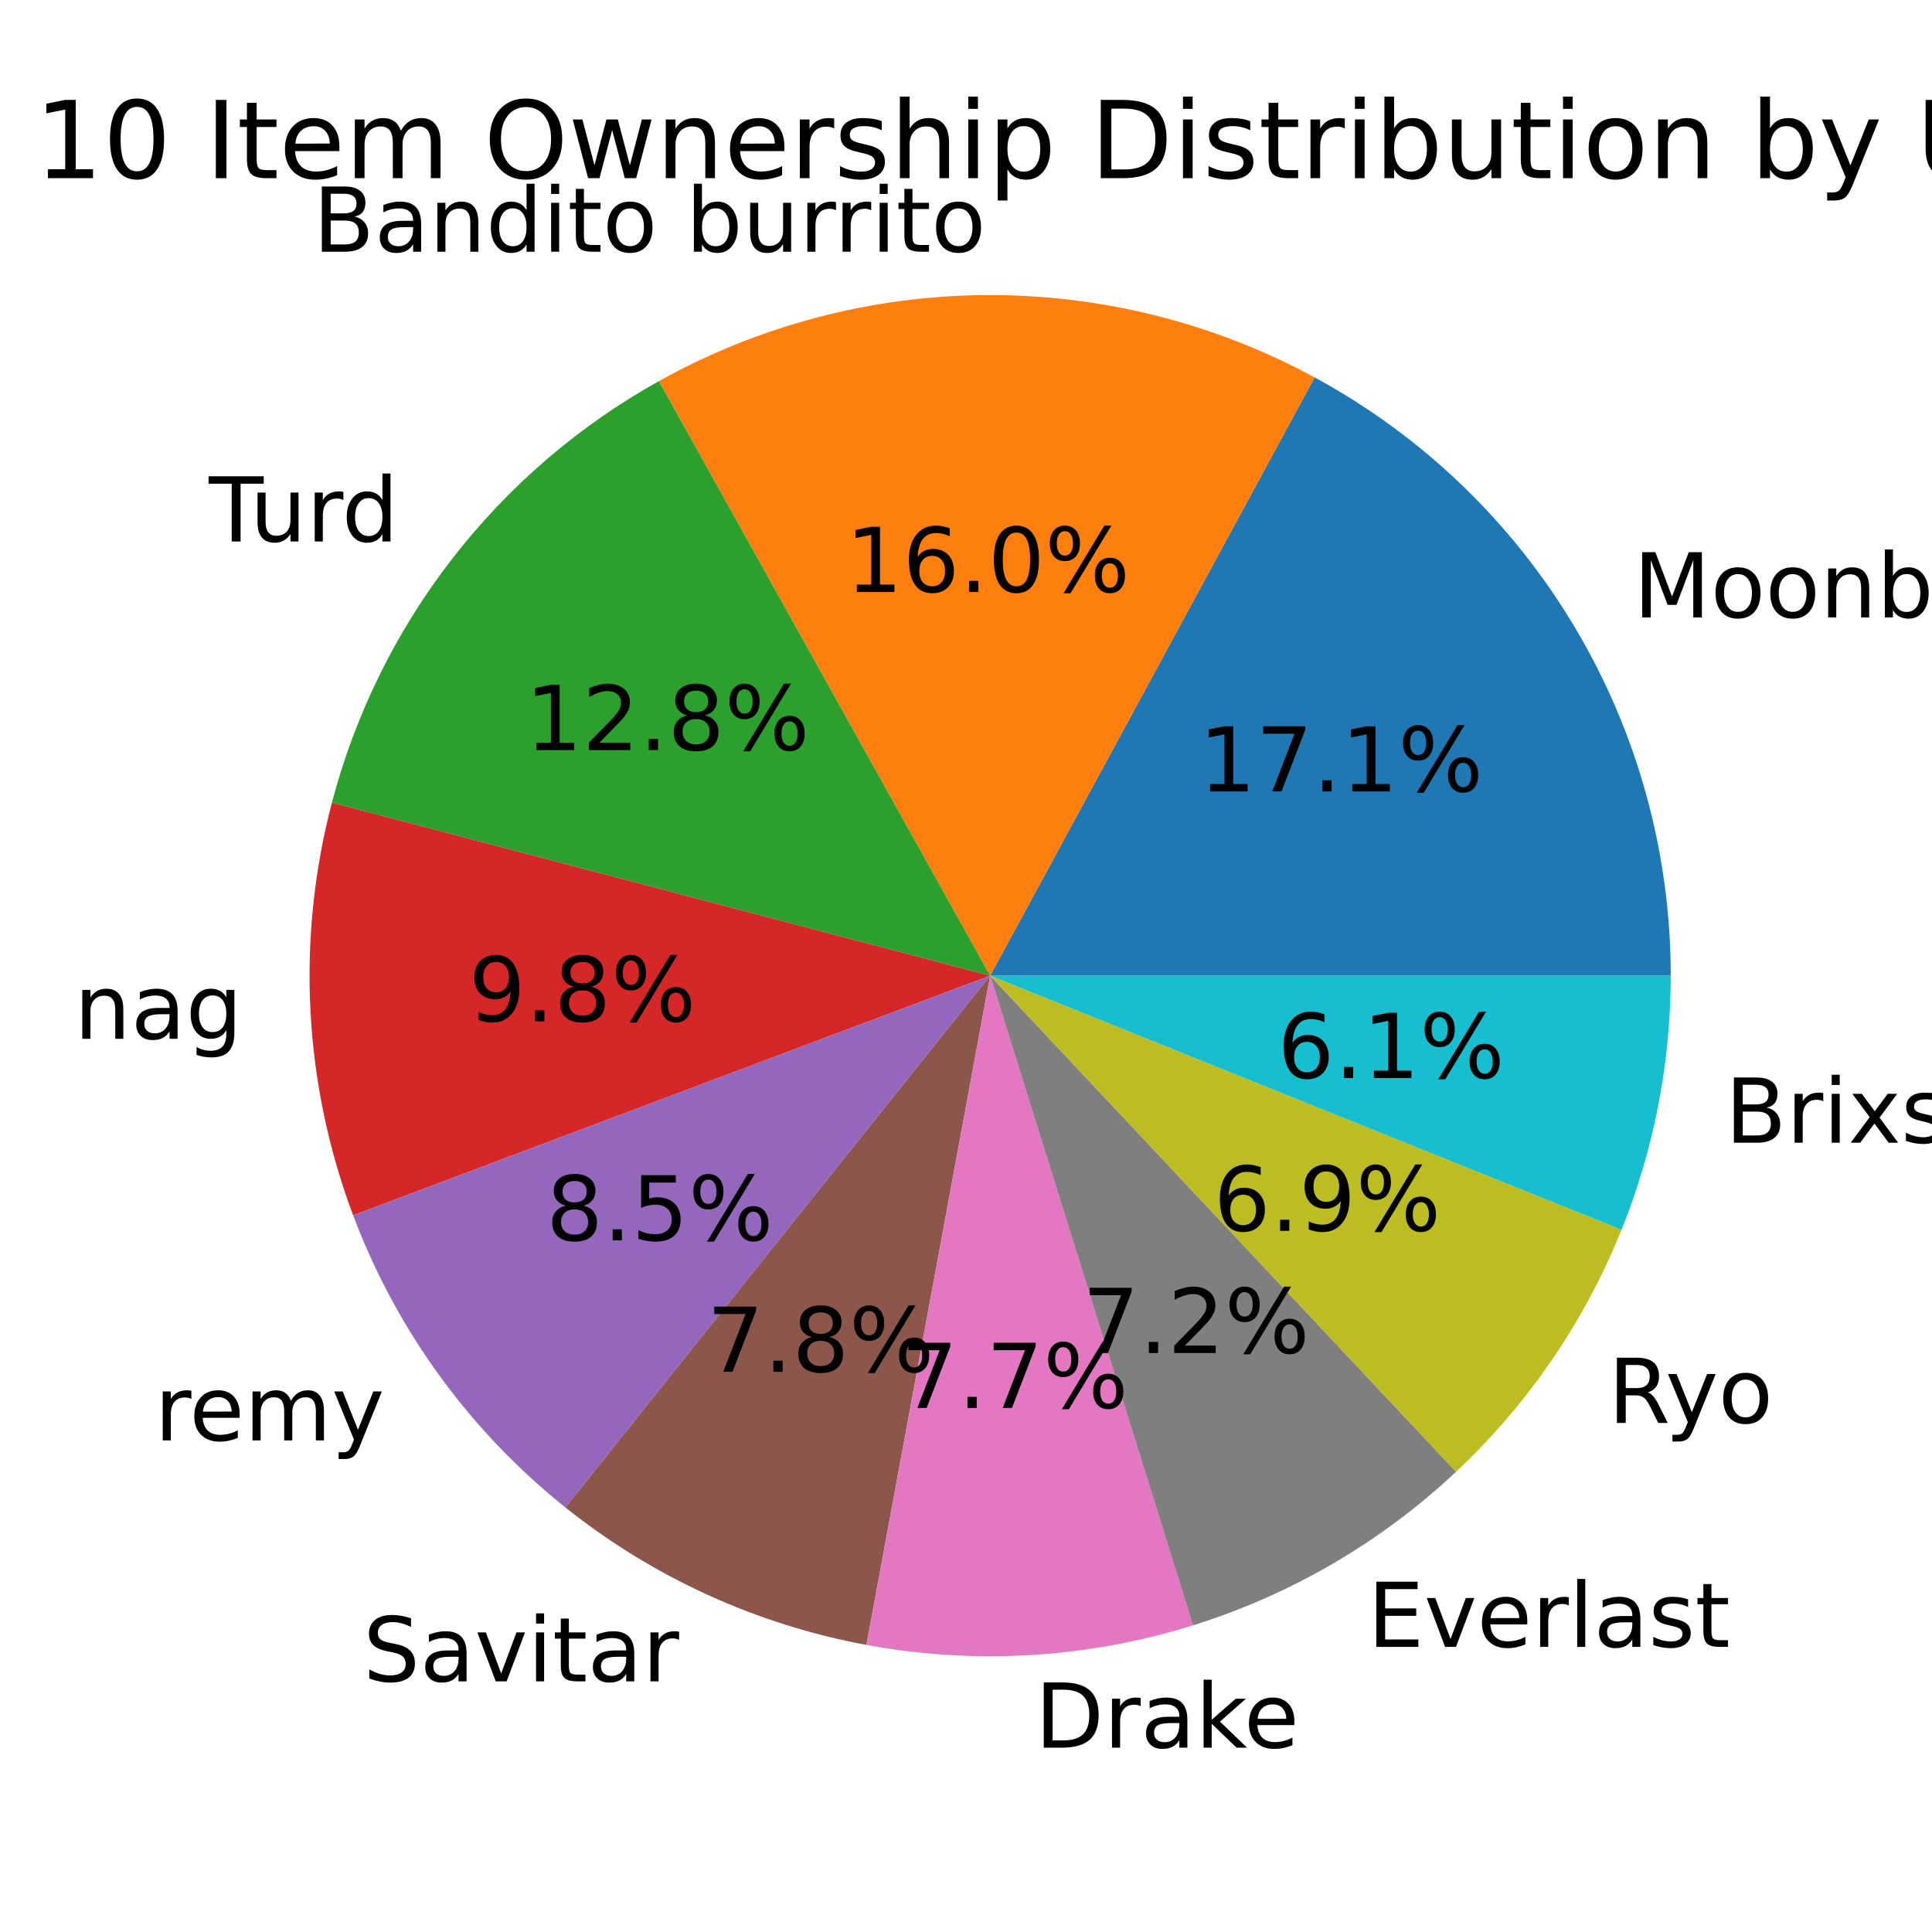
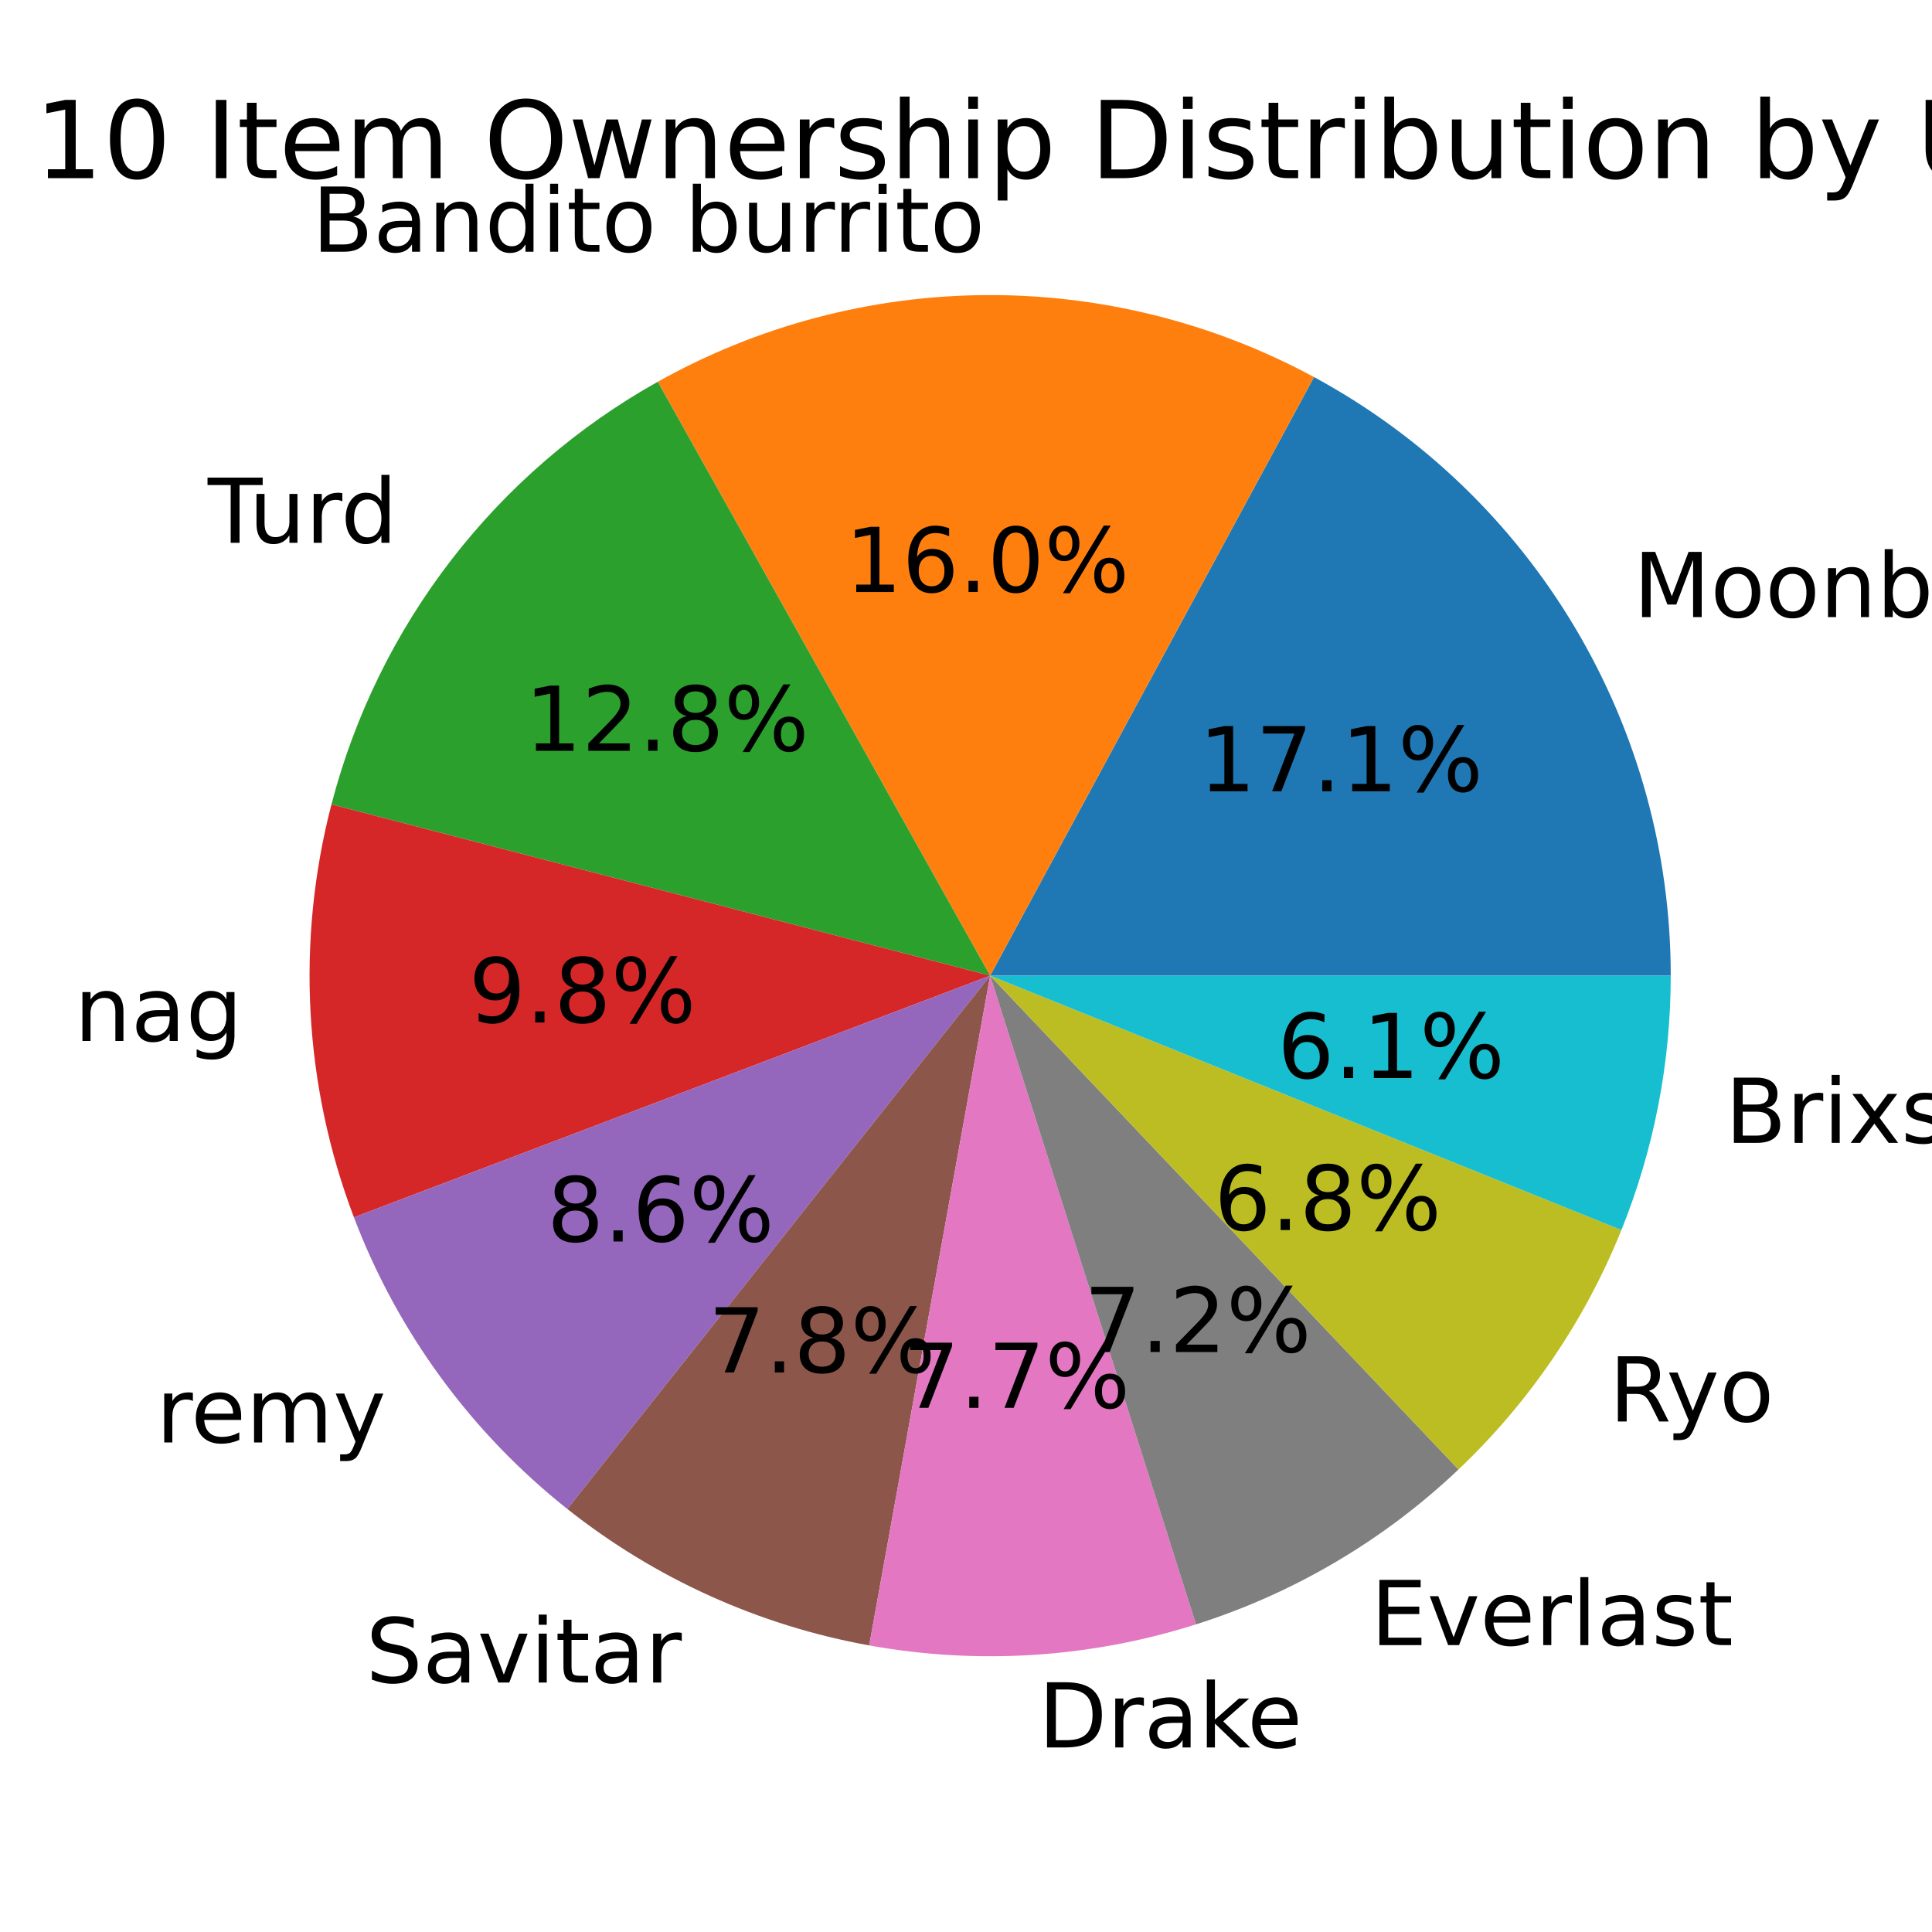
<svg xmlns="http://www.w3.org/2000/svg" xmlns:xlink="http://www.w3.org/1999/xlink" width="216pt" height="216pt" viewBox="0 0 216 216" version="1.1">
  <defs>
    <style type="text/css">*{stroke-linejoin: round; stroke-linecap: butt}</style>
  </defs>
  <g id="figure_1">
    <g id="patch_1">
      <path d="M 0 216  L 216 216  L 216 0  L 0 0  z " style="fill: #ffffff" />
    </g>
    <g id="axes_1">
      <g id="patch_2">
-         <path d="M 186.791 109.08  C 186.791 95.38 183.091 81.932 176.084 70.16  C 169.076 58.388 159.018 48.724 146.976 42.193  L 110.7 109.08  z " style="fill: #1f77b4" />
+         <path d="M 186.791 109.08  C 186.791 95.368 183.084 81.907 176.065 70.128  C 169.045 58.348 158.97 48.683 146.91 42.157  L 110.7 109.08  z " style="fill: #1f77b4" />
      </g>
      <g id="patch_3">
-         <path d="M 146.976 42.193  C 135.71 36.083 123.081 32.917 110.265 32.99  C 97.45 33.064 84.858 36.373 73.663 42.611  L 110.7 109.08  z " style="fill: #ff7f0e" />
+         <path d="M 146.91 42.157  C 135.628 36.053 122.984 32.899 110.156 32.991  C 97.329 33.083 84.731 36.417 73.537 42.682  L 110.7 109.08  z " style="fill: #ff7f0e" />
      </g>
      <g id="patch_4">
-         <path d="M 73.663 42.611  C 64.71 47.6 56.858 54.346 50.576 62.443  C 44.295 70.541 39.714 79.825 37.109 89.736  L 110.7 109.08  z " style="fill: #2ca02c" />
+         <path d="M 73.537 42.682  C 64.586 47.692 56.74 54.46 50.471 62.579  C 44.203 70.698 39.64 80.002 37.058 89.93  L 110.7 109.08  z " style="fill: #2ca02c" />
      </g>
      <g id="patch_5">
-         <path d="M 37.109 89.736  C 35.116 97.318 34.307 105.161 34.71 112.99  C 35.112 120.818 36.723 128.538 39.483 135.875  L 110.7 109.08  z " style="fill: #d62728" />
+         <path d="M 37.058 89.93  C 35.084 97.523 34.295 105.376 34.721 113.211  C 35.147 121.045 36.782 128.767 39.569 136.101  L 110.7 109.08  z " style="fill: #d62728" />
      </g>
      <g id="patch_6">
-         <path d="M 39.483 135.875  C 41.884 142.257 45.133 148.288 49.141 153.805  C 53.15 159.322 57.881 164.275 63.21 168.532  L 110.7 109.08  z " style="fill: #9467bd" />
+         <path d="M 39.569 136.101  C 41.993 142.482 45.264 148.508 49.295 154.016  C 53.326 159.524 58.08 164.465 63.428 168.706  L 110.7 109.08  z " style="fill: #9467bd" />
      </g>
      <g id="patch_7">
-         <path d="M 63.21 168.532  C 68.083 172.425 73.417 175.704 79.091 178.295  C 84.765 180.886 90.736 182.77 96.869 183.903  L 110.7 109.08  z " style="fill: #8c564b" />
+         <path d="M 63.428 168.706  C 68.321 172.584 73.672 175.846 79.361 178.417  C 85.05 180.989 91.034 182.85 97.178 183.96  L 110.7 109.08  z " style="fill: #8c564b" />
      </g>
      <g id="patch_8">
-         <path d="M 96.869 183.903  C 102.931 185.024 109.107 185.404 115.261 185.034  C 121.415 184.665 127.501 183.549 133.385 181.711  L 110.7 109.08  z " style="fill: #e377c2" />
+         <path d="M 97.178 183.96  C 103.25 185.056 109.433 185.41 115.591 185.014  C 121.748 184.617 127.835 183.473 133.716 181.606  L 110.7 109.08  z " style="fill: #e377c2" />
      </g>
      <g id="patch_9">
-         <path d="M 133.385 181.711  C 138.853 180.003 144.111 177.683 149.059 174.795  C 154.006 171.907 158.612 168.469 162.788 164.548  L 110.7 109.08  z " style="fill: #7f7f7f" />
+         <path d="M 133.716 181.606  C 139.182 179.872 144.433 177.525 149.372 174.611  C 154.31 171.697 158.903 168.234 163.063 164.288  L 110.7 109.08  z " style="fill: #7f7f7f" />
      </g>
      <g id="patch_10">
-         <path d="M 162.788 164.548  C 166.805 160.776 170.4 156.578 173.511 152.029  C 176.621 147.48 179.229 142.607 181.286 137.495  L 110.7 109.08  z " style="fill: #bcbd22" />
+         <path d="M 163.063 164.288  C 167.012 160.542 170.548 156.384 173.61 151.884  C 176.672 147.383 179.242 142.568 181.276 137.519  L 110.7 109.08  z " style="fill: #bcbd22" />
      </g>
      <g id="patch_11">
-         <path d="M 181.286 137.495  C 183.1 132.989 184.478 128.32 185.402 123.551  C 186.326 118.783 186.791 113.937 186.791 109.08  L 110.7 109.08  z " style="fill: #17becf" />
+         <path d="M 181.276 137.519  C 183.093 133.01 184.474 128.337 185.4 123.564  C 186.325 118.792 186.791 113.942 186.791 109.08  L 110.7 109.08  z " style="fill: #17becf" />
      </g>
      <g id="matplotlib.axis_1" />
      <g id="matplotlib.axis_2" />
      <g id="text_1">
-         <g transform="translate(182.6221 69.02702) scale(0.1 -0.1)">
+         <g transform="translate(182.6012 68.99189) scale(0.1 -0.1)">
          <defs>
            <path id="DejaVuSans-4d" d="M 628 4666  L 1569 4666  L 2759 1491  L 3956 4666  L 4897 4666  L 4897 0  L 4281 0  L 4281 4097  L 3078 897  L 2444 897  L 1241 4097  L 1241 0  L 628 0  L 628 4666  z " transform="scale(0.015625)" />
            <path id="DejaVuSans-6f" d="M 1959 3097  Q 1497 3097 1228 2736  Q 959 2375 959 1747  Q 959 1119 1226 758  Q 1494 397 1959 397  Q 2419 397 2687 759  Q 2956 1122 2956 1747  Q 2956 2369 2687 2733  Q 2419 3097 1959 3097  z M 1959 3584  Q 2709 3584 3137 3096  Q 3566 2609 3566 1747  Q 3566 888 3137 398  Q 2709 -91 1959 -91  Q 1206 -91 779 398  Q 353 888 353 1747  Q 353 2609 779 3096  Q 1206 3584 1959 3584  z " transform="scale(0.015625)" />
            <path id="DejaVuSans-6e" d="M 3513 2113  L 3513 0  L 2938 0  L 2938 2094  Q 2938 2591 2744 2837  Q 2550 3084 2163 3084  Q 1697 3084 1428 2787  Q 1159 2491 1159 1978  L 1159 0  L 581 0  L 581 3500  L 1159 3500  L 1159 2956  Q 1366 3272 1645 3428  Q 1925 3584 2291 3584  Q 2894 3584 3203 3211  Q 3513 2838 3513 2113  z " transform="scale(0.015625)" />
            <path id="DejaVuSans-62" d="M 3116 1747  Q 3116 2381 2855 2742  Q 2594 3103 2138 3103  Q 1681 3103 1420 2742  Q 1159 2381 1159 1747  Q 1159 1113 1420 752  Q 1681 391 2138 391  Q 2594 391 2855 752  Q 3116 1113 3116 1747  z M 1159 2969  Q 1341 3281 1617 3432  Q 1894 3584 2278 3584  Q 2916 3584 3314 3078  Q 3713 2572 3713 1747  Q 3713 922 3314 415  Q 2916 -91 2278 -91  Q 1894 -91 1617 61  Q 1341 213 1159 525  L 1159 0  L 581 0  L 581 4863  L 1159 4863  L 1159 2969  z " transform="scale(0.015625)" />
            <path id="DejaVuSans-6c" d="M 603 4863  L 1178 4863  L 1178 0  L 603 0  L 603 4863  z " transform="scale(0.015625)" />
            <path id="DejaVuSans-6d" d="M 3328 2828  Q 3544 3216 3844 3400  Q 4144 3584 4550 3584  Q 5097 3584 5394 3201  Q 5691 2819 5691 2113  L 5691 0  L 5113 0  L 5113 2094  Q 5113 2597 4934 2840  Q 4756 3084 4391 3084  Q 3944 3084 3684 2787  Q 3425 2491 3425 1978  L 3425 0  L 2847 0  L 2847 2094  Q 2847 2600 2669 2842  Q 2491 3084 2119 3084  Q 1678 3084 1418 2786  Q 1159 2488 1159 1978  L 1159 0  L 581 0  L 581 3500  L 1159 3500  L 1159 2956  Q 1356 3278 1631 3431  Q 1906 3584 2284 3584  Q 2666 3584 2933 3390  Q 3200 3197 3328 2828  z " transform="scale(0.015625)" />
          </defs>
          <use xlink:href="#DejaVuSans-4d" />
          <use xlink:href="#DejaVuSans-6f" x="86.279" />
          <use xlink:href="#DejaVuSans-6f" x="147.461" />
          <use xlink:href="#DejaVuSans-6e" x="208.643" />
          <use xlink:href="#DejaVuSans-62" x="272.021" />
          <use xlink:href="#DejaVuSans-6c" x="335.498" />
          <use xlink:href="#DejaVuSans-6f" x="363.281" />
          <use xlink:href="#DejaVuSans-6f" x="424.463" />
          <use xlink:href="#DejaVuSans-6d" x="485.645" />
        </g>
      </g>
      <g id="text_2">
-         <g transform="translate(134.0467 88.48718) scale(0.1 -0.1)">
+         <g transform="translate(134.0352 88.46802) scale(0.1 -0.1)">
          <defs>
            <path id="DejaVuSans-31" d="M 794 531  L 1825 531  L 1825 4091  L 703 3866  L 703 4441  L 1819 4666  L 2450 4666  L 2450 531  L 3481 531  L 3481 0  L 794 0  L 794 531  z " transform="scale(0.015625)" />
            <path id="DejaVuSans-37" d="M 525 4666  L 3525 4666  L 3525 4397  L 1831 0  L 1172 0  L 2766 4134  L 525 4134  L 525 4666  z " transform="scale(0.015625)" />
            <path id="DejaVuSans-2e" d="M 684 794  L 1344 794  L 1344 0  L 684 0  L 684 794  z " transform="scale(0.015625)" />
            <path id="DejaVuSans-25" d="M 4653 2053  Q 4381 2053 4226 1822  Q 4072 1591 4072 1178  Q 4072 772 4226 539  Q 4381 306 4653 306  Q 4919 306 5073 539  Q 5228 772 5228 1178  Q 5228 1588 5073 1820  Q 4919 2053 4653 2053  z M 4653 2450  Q 5147 2450 5437 2106  Q 5728 1763 5728 1178  Q 5728 594 5436 251  Q 5144 -91 4653 -91  Q 4153 -91 3862 251  Q 3572 594 3572 1178  Q 3572 1766 3864 2108  Q 4156 2450 4653 2450  z M 1428 4353  Q 1159 4353 1004 4120  Q 850 3888 850 3481  Q 850 3069 1003 2837  Q 1156 2606 1428 2606  Q 1700 2606 1854 2837  Q 2009 3069 2009 3481  Q 2009 3884 1853 4118  Q 1697 4353 1428 4353  z M 4250 4750  L 4750 4750  L 1831 -91  L 1331 -91  L 4250 4750  z M 1428 4750  Q 1922 4750 2215 4408  Q 2509 4066 2509 3481  Q 2509 2891 2217 2550  Q 1925 2209 1428 2209  Q 931 2209 642 2551  Q 353 2894 353 3481  Q 353 4063 643 4406  Q 934 4750 1428 4750  z " transform="scale(0.015625)" />
          </defs>
          <use xlink:href="#DejaVuSans-31" />
          <use xlink:href="#DejaVuSans-37" x="63.623" />
          <use xlink:href="#DejaVuSans-2e" x="127.246" />
          <use xlink:href="#DejaVuSans-31" x="159.033" />
          <use xlink:href="#DejaVuSans-25" x="222.656" />
        </g>
      </g>
      <g id="text_3">
-         <g transform="translate(35.0016 28.14074) scale(0.1 -0.1)">
+         <g transform="translate(34.88153 28.14151) scale(0.1 -0.1)">
          <defs>
            <path id="DejaVuSans-42" d="M 1259 2228  L 1259 519  L 2272 519  Q 2781 519 3026 730  Q 3272 941 3272 1375  Q 3272 1813 3026 2020  Q 2781 2228 2272 2228  L 1259 2228  z M 1259 4147  L 1259 2741  L 2194 2741  Q 2656 2741 2882 2914  Q 3109 3088 3109 3444  Q 3109 3797 2882 3972  Q 2656 4147 2194 4147  L 1259 4147  z M 628 4666  L 2241 4666  Q 2963 4666 3353 4366  Q 3744 4066 3744 3513  Q 3744 3084 3544 2831  Q 3344 2578 2956 2516  Q 3422 2416 3680 2098  Q 3938 1781 3938 1306  Q 3938 681 3513 340  Q 3088 0 2303 0  L 628 0  L 628 4666  z " transform="scale(0.015625)" />
            <path id="DejaVuSans-61" d="M 2194 1759  Q 1497 1759 1228 1600  Q 959 1441 959 1056  Q 959 750 1161 570  Q 1363 391 1709 391  Q 2188 391 2477 730  Q 2766 1069 2766 1631  L 2766 1759  L 2194 1759  z M 3341 1997  L 3341 0  L 2766 0  L 2766 531  Q 2569 213 2275 61  Q 1981 -91 1556 -91  Q 1019 -91 701 211  Q 384 513 384 1019  Q 384 1609 779 1909  Q 1175 2209 1959 2209  L 2766 2209  L 2766 2266  Q 2766 2663 2505 2880  Q 2244 3097 1772 3097  Q 1472 3097 1187 3025  Q 903 2953 641 2809  L 641 3341  Q 956 3463 1253 3523  Q 1550 3584 1831 3584  Q 2591 3584 2966 3190  Q 3341 2797 3341 1997  z " transform="scale(0.015625)" />
            <path id="DejaVuSans-64" d="M 2906 2969  L 2906 4863  L 3481 4863  L 3481 0  L 2906 0  L 2906 525  Q 2725 213 2448 61  Q 2172 -91 1784 -91  Q 1150 -91 751 415  Q 353 922 353 1747  Q 353 2572 751 3078  Q 1150 3584 1784 3584  Q 2172 3584 2448 3432  Q 2725 3281 2906 2969  z M 947 1747  Q 947 1113 1208 752  Q 1469 391 1925 391  Q 2381 391 2643 752  Q 2906 1113 2906 1747  Q 2906 2381 2643 2742  Q 2381 3103 1925 3103  Q 1469 3103 1208 2742  Q 947 2381 947 1747  z " transform="scale(0.015625)" />
            <path id="DejaVuSans-69" d="M 603 3500  L 1178 3500  L 1178 0  L 603 0  L 603 3500  z M 603 4863  L 1178 4863  L 1178 4134  L 603 4134  L 603 4863  z " transform="scale(0.015625)" />
            <path id="DejaVuSans-74" d="M 1172 4494  L 1172 3500  L 2356 3500  L 2356 3053  L 1172 3053  L 1172 1153  Q 1172 725 1289 603  Q 1406 481 1766 481  L 2356 481  L 2356 0  L 1766 0  Q 1100 0 847 248  Q 594 497 594 1153  L 594 3053  L 172 3053  L 172 3500  L 594 3500  L 594 4494  L 1172 4494  z " transform="scale(0.015625)" />
            <path id="DejaVuSans-20" transform="scale(0.015625)" />
            <path id="DejaVuSans-75" d="M 544 1381  L 544 3500  L 1119 3500  L 1119 1403  Q 1119 906 1312 657  Q 1506 409 1894 409  Q 2359 409 2629 706  Q 2900 1003 2900 1516  L 2900 3500  L 3475 3500  L 3475 0  L 2900 0  L 2900 538  Q 2691 219 2414 64  Q 2138 -91 1772 -91  Q 1169 -91 856 284  Q 544 659 544 1381  z M 1991 3584  L 1991 3584  z " transform="scale(0.015625)" />
            <path id="DejaVuSans-72" d="M 2631 2963  Q 2534 3019 2420 3045  Q 2306 3072 2169 3072  Q 1681 3072 1420 2755  Q 1159 2438 1159 1844  L 1159 0  L 581 0  L 581 3500  L 1159 3500  L 1159 2956  Q 1341 3275 1631 3429  Q 1922 3584 2338 3584  Q 2397 3584 2469 3576  Q 2541 3569 2628 3553  L 2631 2963  z " transform="scale(0.015625)" />
          </defs>
          <use xlink:href="#DejaVuSans-42" />
          <use xlink:href="#DejaVuSans-61" x="68.604" />
          <use xlink:href="#DejaVuSans-6e" x="129.883" />
          <use xlink:href="#DejaVuSans-64" x="193.262" />
          <use xlink:href="#DejaVuSans-69" x="256.738" />
          <use xlink:href="#DejaVuSans-74" x="284.521" />
          <use xlink:href="#DejaVuSans-6f" x="323.73" />
          <use xlink:href="#DejaVuSans-20" x="384.912" />
          <use xlink:href="#DejaVuSans-62" x="416.699" />
          <use xlink:href="#DejaVuSans-75" x="480.176" />
          <use xlink:href="#DejaVuSans-72" x="543.555" />
          <use xlink:href="#DejaVuSans-72" x="582.918" />
          <use xlink:href="#DejaVuSans-69" x="624.031" />
          <use xlink:href="#DejaVuSans-74" x="651.814" />
          <use xlink:href="#DejaVuSans-6f" x="691.023" />
        </g>
      </g>
      <g id="text_4">
-         <g transform="translate(94.55563 66.18557) scale(0.1 -0.1)">
+         <g transform="translate(94.49014 66.186) scale(0.1 -0.1)">
          <defs>
            <path id="DejaVuSans-36" d="M 2113 2584  Q 1688 2584 1439 2293  Q 1191 2003 1191 1497  Q 1191 994 1439 701  Q 1688 409 2113 409  Q 2538 409 2786 701  Q 3034 994 3034 1497  Q 3034 2003 2786 2293  Q 2538 2584 2113 2584  z M 3366 4563  L 3366 3988  Q 3128 4100 2886 4159  Q 2644 4219 2406 4219  Q 1781 4219 1451 3797  Q 1122 3375 1075 2522  Q 1259 2794 1537 2939  Q 1816 3084 2150 3084  Q 2853 3084 3261 2657  Q 3669 2231 3669 1497  Q 3669 778 3244 343  Q 2819 -91 2113 -91  Q 1303 -91 875 529  Q 447 1150 447 2328  Q 447 3434 972 4092  Q 1497 4750 2381 4750  Q 2619 4750 2861 4703  Q 3103 4656 3366 4563  z " transform="scale(0.015625)" />
            <path id="DejaVuSans-30" d="M 2034 4250  Q 1547 4250 1301 3770  Q 1056 3291 1056 2328  Q 1056 1369 1301 889  Q 1547 409 2034 409  Q 2525 409 2770 889  Q 3016 1369 3016 2328  Q 3016 3291 2770 3770  Q 2525 4250 2034 4250  z M 2034 4750  Q 2819 4750 3233 4129  Q 3647 3509 3647 2328  Q 3647 1150 3233 529  Q 2819 -91 2034 -91  Q 1250 -91 836 529  Q 422 1150 422 2328  Q 422 3509 836 4129  Q 1250 4750 2034 4750  z " transform="scale(0.015625)" />
          </defs>
          <use xlink:href="#DejaVuSans-31" />
          <use xlink:href="#DejaVuSans-36" x="63.623" />
          <use xlink:href="#DejaVuSans-2e" x="127.246" />
          <use xlink:href="#DejaVuSans-30" x="159.033" />
          <use xlink:href="#DejaVuSans-25" x="222.656" />
        </g>
      </g>
      <g id="text_5">
-         <g transform="translate(23.34684 60.53905) scale(0.1 -0.1)">
+         <g transform="translate(23.23116 60.68853) scale(0.1 -0.1)">
          <defs>
            <path id="DejaVuSans-54" d="M -19 4666  L 3928 4666  L 3928 4134  L 2272 4134  L 2272 0  L 1638 0  L 1638 4134  L -19 4134  L -19 4666  z " transform="scale(0.015625)" />
          </defs>
          <use xlink:href="#DejaVuSans-54" />
          <use xlink:href="#DejaVuSans-75" x="45.959" />
          <use xlink:href="#DejaVuSans-72" x="109.338" />
          <use xlink:href="#DejaVuSans-64" x="148.701" />
        </g>
      </g>
      <g id="text_6">
-         <g transform="translate(58.74224 83.85738) scale(0.1 -0.1)">
+         <g transform="translate(58.67914 83.93892) scale(0.1 -0.1)">
          <defs>
            <path id="DejaVuSans-32" d="M 1228 531  L 3431 531  L 3431 0  L 469 0  L 469 531  Q 828 903 1448 1529  Q 2069 2156 2228 2338  Q 2531 2678 2651 2914  Q 2772 3150 2772 3378  Q 2772 3750 2511 3984  Q 2250 4219 1831 4219  Q 1534 4219 1204 4116  Q 875 4013 500 3803  L 500 4441  Q 881 4594 1212 4672  Q 1544 4750 1819 4750  Q 2544 4750 2975 4387  Q 3406 4025 3406 3419  Q 3406 3131 3298 2873  Q 3191 2616 2906 2266  Q 2828 2175 2409 1742  Q 1991 1309 1228 531  z " transform="scale(0.015625)" />
            <path id="DejaVuSans-38" d="M 2034 2216  Q 1584 2216 1326 1975  Q 1069 1734 1069 1313  Q 1069 891 1326 650  Q 1584 409 2034 409  Q 2484 409 2743 651  Q 3003 894 3003 1313  Q 3003 1734 2745 1975  Q 2488 2216 2034 2216  z M 1403 2484  Q 997 2584 770 2862  Q 544 3141 544 3541  Q 544 4100 942 4425  Q 1341 4750 2034 4750  Q 2731 4750 3128 4425  Q 3525 4100 3525 3541  Q 3525 3141 3298 2862  Q 3072 2584 2669 2484  Q 3125 2378 3379 2068  Q 3634 1759 3634 1313  Q 3634 634 3220 271  Q 2806 -91 2034 -91  Q 1263 -91 848 271  Q 434 634 434 1313  Q 434 1759 690 2068  Q 947 2378 1403 2484  z M 1172 3481  Q 1172 3119 1398 2916  Q 1625 2713 2034 2713  Q 2441 2713 2670 2916  Q 2900 3119 2900 3481  Q 2900 3844 2670 4047  Q 2441 4250 2034 4250  Q 1625 4250 1398 4047  Q 1172 3844 1172 3481  z " transform="scale(0.015625)" />
          </defs>
          <use xlink:href="#DejaVuSans-31" />
          <use xlink:href="#DejaVuSans-32" x="63.623" />
          <use xlink:href="#DejaVuSans-2e" x="127.246" />
          <use xlink:href="#DejaVuSans-38" x="159.033" />
          <use xlink:href="#DejaVuSans-25" x="222.656" />
        </g>
      </g>
      <g id="text_7">
-         <g transform="translate(8.296512 116.1403) scale(0.1 -0.1)">
+         <g transform="translate(8.30936 116.3832) scale(0.1 -0.1)">
          <defs>
            <path id="DejaVuSans-67" d="M 2906 1791  Q 2906 2416 2648 2759  Q 2391 3103 1925 3103  Q 1463 3103 1205 2759  Q 947 2416 947 1791  Q 947 1169 1205 825  Q 1463 481 1925 481  Q 2391 481 2648 825  Q 2906 1169 2906 1791  z M 3481 434  Q 3481 -459 3084 -895  Q 2688 -1331 1869 -1331  Q 1566 -1331 1297 -1286  Q 1028 -1241 775 -1147  L 775 -588  Q 1028 -725 1275 -790  Q 1522 -856 1778 -856  Q 2344 -856 2625 -561  Q 2906 -266 2906 331  L 2906 616  Q 2728 306 2450 153  Q 2172 0 1784 0  Q 1141 0 747 490  Q 353 981 353 1791  Q 353 2603 747 3093  Q 1141 3584 1784 3584  Q 2172 3584 2450 3431  Q 2728 3278 2906 2969  L 2906 3500  L 3481 3500  L 3481 434  z " transform="scale(0.015625)" />
          </defs>
          <use xlink:href="#DejaVuSans-6e" />
          <use xlink:href="#DejaVuSans-61" x="63.379" />
          <use xlink:href="#DejaVuSans-67" x="124.658" />
        </g>
      </g>
      <g id="text_8">
-         <g transform="translate(52.40342 114.1853) scale(0.1 -0.1)">
+         <g transform="translate(52.41043 114.3178) scale(0.1 -0.1)">
          <defs>
            <path id="DejaVuSans-39" d="M 703 97  L 703 672  Q 941 559 1184 500  Q 1428 441 1663 441  Q 2288 441 2617 861  Q 2947 1281 2994 2138  Q 2813 1869 2534 1725  Q 2256 1581 1919 1581  Q 1219 1581 811 2004  Q 403 2428 403 3163  Q 403 3881 828 4315  Q 1253 4750 1959 4750  Q 2769 4750 3195 4129  Q 3622 3509 3622 2328  Q 3622 1225 3098 567  Q 2575 -91 1691 -91  Q 1453 -91 1209 -44  Q 966 3 703 97  z M 1959 2075  Q 2384 2075 2632 2365  Q 2881 2656 2881 3163  Q 2881 3666 2632 3958  Q 2384 4250 1959 4250  Q 1534 4250 1286 3958  Q 1038 3666 1038 3163  Q 1038 2656 1286 2365  Q 1534 2075 1959 2075  z " transform="scale(0.015625)" />
          </defs>
          <use xlink:href="#DejaVuSans-39" />
          <use xlink:href="#DejaVuSans-2e" x="63.623" />
          <use xlink:href="#DejaVuSans-38" x="95.41" />
          <use xlink:href="#DejaVuSans-25" x="159.033" />
        </g>
      </g>
      <g id="text_9">
-         <g transform="translate(17.28684 161.037) scale(0.1 -0.1)">
+         <g transform="translate(17.45599 161.269) scale(0.1 -0.1)">
          <defs>
            <path id="DejaVuSans-65" d="M 3597 1894  L 3597 1613  L 953 1613  Q 991 1019 1311 708  Q 1631 397 2203 397  Q 2534 397 2845 478  Q 3156 559 3463 722  L 3463 178  Q 3153 47 2828 -22  Q 2503 -91 2169 -91  Q 1331 -91 842 396  Q 353 884 353 1716  Q 353 2575 817 3079  Q 1281 3584 2069 3584  Q 2775 3584 3186 3129  Q 3597 2675 3597 1894  z M 3022 2063  Q 3016 2534 2758 2815  Q 2500 3097 2075 3097  Q 1594 3097 1305 2825  Q 1016 2553 972 2059  L 3022 2063  z " transform="scale(0.015625)" />
            <path id="DejaVuSans-79" d="M 2059 -325  Q 1816 -950 1584 -1140  Q 1353 -1331 966 -1331  L 506 -1331  L 506 -850  L 844 -850  Q 1081 -850 1212 -737  Q 1344 -625 1503 -206  L 1606 56  L 191 3500  L 800 3500  L 1894 763  L 2988 3500  L 3597 3500  L 2059 -325  z " transform="scale(0.015625)" />
          </defs>
          <use xlink:href="#DejaVuSans-72" />
          <use xlink:href="#DejaVuSans-65" x="38.863" />
          <use xlink:href="#DejaVuSans-6d" x="100.387" />
          <use xlink:href="#DejaVuSans-79" x="197.799" />
        </g>
      </g>
      <g id="text_10">
-         <g transform="translate(61.06235 138.6744) scale(0.1 -0.1)">
-           <defs>
-             <path id="DejaVuSans-35" d="M 691 4666  L 3169 4666  L 3169 4134  L 1269 4134  L 1269 2991  Q 1406 3038 1543 3061  Q 1681 3084 1819 3084  Q 2600 3084 3056 2656  Q 3513 2228 3513 1497  Q 3513 744 3044 326  Q 2575 -91 1722 -91  Q 1428 -91 1123 -41  Q 819 9 494 109  L 494 744  Q 775 591 1075 516  Q 1375 441 1709 441  Q 2250 441 2565 725  Q 2881 1009 2881 1497  Q 2881 1984 2565 2268  Q 2250 2553 1709 2553  Q 1456 2553 1204 2497  Q 953 2441 691 2322  L 691 4666  z " transform="scale(0.015625)" />
-           </defs>
+         <g transform="translate(61.15462 138.801) scale(0.1 -0.1)">
          <use xlink:href="#DejaVuSans-38" />
          <use xlink:href="#DejaVuSans-2e" x="63.623" />
-           <use xlink:href="#DejaVuSans-35" x="95.41" />
+           <use xlink:href="#DejaVuSans-36" x="95.41" />
          <use xlink:href="#DejaVuSans-25" x="159.033" />
        </g>
      </g>
      <g id="text_11">
-         <g transform="translate(40.59695 187.9756) scale(0.1 -0.1)">
+         <g transform="translate(40.89399 188.1105) scale(0.1 -0.1)">
          <defs>
            <path id="DejaVuSans-53" d="M 3425 4513  L 3425 3897  Q 3066 4069 2747 4153  Q 2428 4238 2131 4238  Q 1616 4238 1336 4038  Q 1056 3838 1056 3469  Q 1056 3159 1242 3001  Q 1428 2844 1947 2747  L 2328 2669  Q 3034 2534 3370 2195  Q 3706 1856 3706 1288  Q 3706 609 3251 259  Q 2797 -91 1919 -91  Q 1588 -91 1214 -16  Q 841 59 441 206  L 441 856  Q 825 641 1194 531  Q 1563 422 1919 422  Q 2459 422 2753 634  Q 3047 847 3047 1241  Q 3047 1584 2836 1778  Q 2625 1972 2144 2069  L 1759 2144  Q 1053 2284 737 2584  Q 422 2884 422 3419  Q 422 4038 858 4394  Q 1294 4750 2059 4750  Q 2388 4750 2728 4690  Q 3069 4631 3425 4513  z " transform="scale(0.015625)" />
            <path id="DejaVuSans-76" d="M 191 3500  L 800 3500  L 1894 563  L 2988 3500  L 3597 3500  L 2284 0  L 1503 0  L 191 3500  z " transform="scale(0.015625)" />
          </defs>
          <use xlink:href="#DejaVuSans-53" />
          <use xlink:href="#DejaVuSans-61" x="63.477" />
          <use xlink:href="#DejaVuSans-76" x="124.756" />
          <use xlink:href="#DejaVuSans-69" x="183.936" />
          <use xlink:href="#DejaVuSans-74" x="211.719" />
          <use xlink:href="#DejaVuSans-61" x="250.928" />
          <use xlink:href="#DejaVuSans-72" x="312.207" />
        </g>
      </g>
      <g id="text_12">
-         <g transform="translate(79.03207 153.3682) scale(0.1 -0.1)">
+         <g transform="translate(79.19409 153.4418) scale(0.1 -0.1)">
          <use xlink:href="#DejaVuSans-37" />
          <use xlink:href="#DejaVuSans-2e" x="63.623" />
          <use xlink:href="#DejaVuSans-38" x="95.41" />
          <use xlink:href="#DejaVuSans-25" x="159.033" />
        </g>
      </g>
      <g id="text_13">
-         <g transform="translate(115.717 195.3889) scale(0.1 -0.1)">
+         <g transform="translate(116.0797 195.3663) scale(0.1 -0.1)">
          <defs>
            <path id="DejaVuSans-44" d="M 1259 4147  L 1259 519  L 2022 519  Q 2988 519 3436 956  Q 3884 1394 3884 2338  Q 3884 3275 3436 3711  Q 2988 4147 2022 4147  L 1259 4147  z M 628 4666  L 1925 4666  Q 3281 4666 3915 4102  Q 4550 3538 4550 2338  Q 4550 1131 3912 565  Q 3275 0 1925 0  L 628 0  L 628 4666  z " transform="scale(0.015625)" />
            <path id="DejaVuSans-6b" d="M 581 4863  L 1159 4863  L 1159 1991  L 2875 3500  L 3609 3500  L 1753 1863  L 3688 0  L 2938 0  L 1159 1709  L 1159 0  L 581 0  L 581 4863  z " transform="scale(0.015625)" />
          </defs>
          <use xlink:href="#DejaVuSans-44" />
          <use xlink:href="#DejaVuSans-72" x="77.002" />
          <use xlink:href="#DejaVuSans-61" x="118.115" />
          <use xlink:href="#DejaVuSans-6b" x="179.395" />
          <use xlink:href="#DejaVuSans-65" x="233.68" />
        </g>
      </g>
      <g id="text_14">
-         <g transform="translate(100.7342 157.4118) scale(0.1 -0.1)">
+         <g transform="translate(100.932 157.3995) scale(0.1 -0.1)">
          <use xlink:href="#DejaVuSans-37" />
          <use xlink:href="#DejaVuSans-2e" x="63.623" />
          <use xlink:href="#DejaVuSans-37" x="95.41" />
          <use xlink:href="#DejaVuSans-25" x="159.033" />
        </g>
      </g>
      <g id="text_15">
-         <g transform="translate(152.8946 184.1257) scale(0.1 -0.1)">
+         <g transform="translate(153.2388 183.9237) scale(0.1 -0.1)">
          <defs>
            <path id="DejaVuSans-45" d="M 628 4666  L 3578 4666  L 3578 4134  L 1259 4134  L 1259 2753  L 3481 2753  L 3481 2222  L 1259 2222  L 1259 531  L 3634 531  L 3634 0  L 628 0  L 628 4666  z " transform="scale(0.015625)" />
            <path id="DejaVuSans-73" d="M 2834 3397  L 2834 2853  Q 2591 2978 2328 3040  Q 2066 3103 1784 3103  Q 1356 3103 1142 2972  Q 928 2841 928 2578  Q 928 2378 1081 2264  Q 1234 2150 1697 2047  L 1894 2003  Q 2506 1872 2764 1633  Q 3022 1394 3022 966  Q 3022 478 2636 193  Q 2250 -91 1575 -91  Q 1294 -91 989 -36  Q 684 19 347 128  L 347 722  Q 666 556 975 473  Q 1284 391 1588 391  Q 1994 391 2212 530  Q 2431 669 2431 922  Q 2431 1156 2273 1281  Q 2116 1406 1581 1522  L 1381 1569  Q 847 1681 609 1914  Q 372 2147 372 2553  Q 372 3047 722 3315  Q 1072 3584 1716 3584  Q 2034 3584 2315 3537  Q 2597 3491 2834 3397  z " transform="scale(0.015625)" />
          </defs>
          <use xlink:href="#DejaVuSans-45" />
          <use xlink:href="#DejaVuSans-76" x="63.184" />
          <use xlink:href="#DejaVuSans-65" x="122.363" />
          <use xlink:href="#DejaVuSans-72" x="183.887" />
          <use xlink:href="#DejaVuSans-6c" x="225" />
          <use xlink:href="#DejaVuSans-61" x="252.783" />
          <use xlink:href="#DejaVuSans-73" x="314.062" />
          <use xlink:href="#DejaVuSans-74" x="366.162" />
        </g>
      </g>
      <g id="text_16">
-         <g transform="translate(121.0129 151.2683) scale(0.1 -0.1)">
+         <g transform="translate(121.2006 151.1581) scale(0.1 -0.1)">
          <use xlink:href="#DejaVuSans-37" />
          <use xlink:href="#DejaVuSans-2e" x="63.623" />
          <use xlink:href="#DejaVuSans-32" x="95.41" />
          <use xlink:href="#DejaVuSans-25" x="159.033" />
        </g>
      </g>
      <g id="text_17">
-         <g transform="translate(179.792 159.0833) scale(0.1 -0.1)">
+         <g transform="translate(179.9011 158.9234) scale(0.1 -0.1)">
          <defs>
            <path id="DejaVuSans-52" d="M 2841 2188  Q 3044 2119 3236 1894  Q 3428 1669 3622 1275  L 4263 0  L 3584 0  L 2988 1197  Q 2756 1666 2539 1819  Q 2322 1972 1947 1972  L 1259 1972  L 1259 0  L 628 0  L 628 4666  L 2053 4666  Q 2853 4666 3247 4331  Q 3641 3997 3641 3322  Q 3641 2881 3436 2590  Q 3231 2300 2841 2188  z M 1259 4147  L 1259 2491  L 2053 2491  Q 2509 2491 2742 2702  Q 2975 2913 2975 3322  Q 2975 3731 2742 3939  Q 2509 4147 2053 4147  L 1259 4147  z " transform="scale(0.015625)" />
          </defs>
          <use xlink:href="#DejaVuSans-52" />
          <use xlink:href="#DejaVuSans-79" x="63.982" />
          <use xlink:href="#DejaVuSans-6f" x="123.162" />
        </g>
      </g>
      <g id="text_18">
-         <g transform="translate(135.6842 137.6088) scale(0.1 -0.1)">
+         <g transform="translate(135.7437 137.5215) scale(0.1 -0.1)">
          <use xlink:href="#DejaVuSans-36" />
          <use xlink:href="#DejaVuSans-2e" x="63.623" />
-           <use xlink:href="#DejaVuSans-39" x="95.41" />
+           <use xlink:href="#DejaVuSans-38" x="95.41" />
          <use xlink:href="#DejaVuSans-25" x="159.033" />
        </g>
      </g>
      <g id="text_19">
-         <g transform="translate(192.8723 127.7579) scale(0.1 -0.1)">
+         <g transform="translate(192.8695 127.7723) scale(0.1 -0.1)">
          <defs>
            <path id="DejaVuSans-78" d="M 3513 3500  L 2247 1797  L 3578 0  L 2900 0  L 1881 1375  L 863 0  L 184 0  L 1544 1831  L 300 3500  L 978 3500  L 1906 2253  L 2834 3500  L 3513 3500  z " transform="scale(0.015625)" />
          </defs>
          <use xlink:href="#DejaVuSans-42" />
          <use xlink:href="#DejaVuSans-72" x="68.604" />
          <use xlink:href="#DejaVuSans-69" x="109.717" />
          <use xlink:href="#DejaVuSans-78" x="137.5" />
          <use xlink:href="#DejaVuSans-73" x="196.68" />
          <use xlink:href="#DejaVuSans-74" x="248.779" />
          <use xlink:href="#DejaVuSans-65" x="287.988" />
          <use xlink:href="#DejaVuSans-72" x="349.512" />
        </g>
      </g>
      <g id="text_20">
-         <g transform="translate(142.8189 120.5222) scale(0.1 -0.1)">
+         <g transform="translate(142.8174 120.53) scale(0.1 -0.1)">
          <use xlink:href="#DejaVuSans-36" />
          <use xlink:href="#DejaVuSans-2e" x="63.623" />
          <use xlink:href="#DejaVuSans-31" x="95.41" />
          <use xlink:href="#DejaVuSans-25" x="159.033" />
        </g>
      </g>
      <g id="text_21">
        <g transform="translate(-20.19281 19.92) scale(0.12 -0.12)">
          <defs>
            <path id="DejaVuSans-70" d="M 1159 525  L 1159 -1331  L 581 -1331  L 581 3500  L 1159 3500  L 1159 2969  Q 1341 3281 1617 3432  Q 1894 3584 2278 3584  Q 2916 3584 3314 3078  Q 3713 2572 3713 1747  Q 3713 922 3314 415  Q 2916 -91 2278 -91  Q 1894 -91 1617 61  Q 1341 213 1159 525  z M 3116 1747  Q 3116 2381 2855 2742  Q 2594 3103 2138 3103  Q 1681 3103 1420 2742  Q 1159 2381 1159 1747  Q 1159 1113 1420 752  Q 1681 391 2138 391  Q 2594 391 2855 752  Q 3116 1113 3116 1747  z " transform="scale(0.015625)" />
            <path id="DejaVuSans-49" d="M 628 4666  L 1259 4666  L 1259 0  L 628 0  L 628 4666  z " transform="scale(0.015625)" />
            <path id="DejaVuSans-4f" d="M 2522 4238  Q 1834 4238 1429 3725  Q 1025 3213 1025 2328  Q 1025 1447 1429 934  Q 1834 422 2522 422  Q 3209 422 3611 934  Q 4013 1447 4013 2328  Q 4013 3213 3611 3725  Q 3209 4238 2522 4238  z M 2522 4750  Q 3503 4750 4090 4092  Q 4678 3434 4678 2328  Q 4678 1225 4090 567  Q 3503 -91 2522 -91  Q 1538 -91 948 565  Q 359 1222 359 2328  Q 359 3434 948 4092  Q 1538 4750 2522 4750  z " transform="scale(0.015625)" />
            <path id="DejaVuSans-77" d="M 269 3500  L 844 3500  L 1563 769  L 2278 3500  L 2956 3500  L 3675 769  L 4391 3500  L 4966 3500  L 4050 0  L 3372 0  L 2619 2869  L 1863 0  L 1184 0  L 269 3500  z " transform="scale(0.015625)" />
            <path id="DejaVuSans-68" d="M 3513 2113  L 3513 0  L 2938 0  L 2938 2094  Q 2938 2591 2744 2837  Q 2550 3084 2163 3084  Q 1697 3084 1428 2787  Q 1159 2491 1159 1978  L 1159 0  L 581 0  L 581 4863  L 1159 4863  L 1159 2956  Q 1366 3272 1645 3428  Q 1925 3584 2291 3584  Q 2894 3584 3203 3211  Q 3513 2838 3513 2113  z " transform="scale(0.015625)" />
            <path id="DejaVuSans-55" d="M 556 4666  L 1191 4666  L 1191 1831  Q 1191 1081 1462 751  Q 1734 422 2344 422  Q 2950 422 3222 751  Q 3494 1081 3494 1831  L 3494 4666  L 4128 4666  L 4128 1753  Q 4128 841 3676 375  Q 3225 -91 2344 -91  Q 1459 -91 1007 375  Q 556 841 556 1753  L 556 4666  z " transform="scale(0.015625)" />
          </defs>
          <use xlink:href="#DejaVuSans-54" />
          <use xlink:href="#DejaVuSans-6f" x="44.084" />
          <use xlink:href="#DejaVuSans-70" x="105.266" />
          <use xlink:href="#DejaVuSans-20" x="168.742" />
          <use xlink:href="#DejaVuSans-31" x="200.529" />
          <use xlink:href="#DejaVuSans-30" x="264.152" />
          <use xlink:href="#DejaVuSans-20" x="327.775" />
          <use xlink:href="#DejaVuSans-49" x="359.562" />
          <use xlink:href="#DejaVuSans-74" x="389.055" />
          <use xlink:href="#DejaVuSans-65" x="428.264" />
          <use xlink:href="#DejaVuSans-6d" x="489.787" />
          <use xlink:href="#DejaVuSans-20" x="587.199" />
          <use xlink:href="#DejaVuSans-4f" x="618.986" />
          <use xlink:href="#DejaVuSans-77" x="697.697" />
          <use xlink:href="#DejaVuSans-6e" x="779.484" />
          <use xlink:href="#DejaVuSans-65" x="842.863" />
          <use xlink:href="#DejaVuSans-72" x="904.387" />
          <use xlink:href="#DejaVuSans-73" x="945.5" />
          <use xlink:href="#DejaVuSans-68" x="997.6" />
          <use xlink:href="#DejaVuSans-69" x="1060.979" />
          <use xlink:href="#DejaVuSans-70" x="1088.762" />
          <use xlink:href="#DejaVuSans-20" x="1152.238" />
          <use xlink:href="#DejaVuSans-44" x="1184.025" />
          <use xlink:href="#DejaVuSans-69" x="1261.027" />
          <use xlink:href="#DejaVuSans-73" x="1288.811" />
          <use xlink:href="#DejaVuSans-74" x="1340.91" />
          <use xlink:href="#DejaVuSans-72" x="1380.119" />
          <use xlink:href="#DejaVuSans-69" x="1421.232" />
          <use xlink:href="#DejaVuSans-62" x="1449.016" />
          <use xlink:href="#DejaVuSans-75" x="1512.492" />
          <use xlink:href="#DejaVuSans-74" x="1575.871" />
          <use xlink:href="#DejaVuSans-69" x="1615.08" />
          <use xlink:href="#DejaVuSans-6f" x="1642.863" />
          <use xlink:href="#DejaVuSans-6e" x="1704.045" />
          <use xlink:href="#DejaVuSans-20" x="1767.424" />
          <use xlink:href="#DejaVuSans-62" x="1799.211" />
          <use xlink:href="#DejaVuSans-79" x="1862.688" />
          <use xlink:href="#DejaVuSans-20" x="1921.867" />
          <use xlink:href="#DejaVuSans-55" x="1953.654" />
          <use xlink:href="#DejaVuSans-73" x="2026.848" />
          <use xlink:href="#DejaVuSans-65" x="2078.947" />
          <use xlink:href="#DejaVuSans-72" x="2140.471" />
        </g>
      </g>
    </g>
  </g>
</svg>
